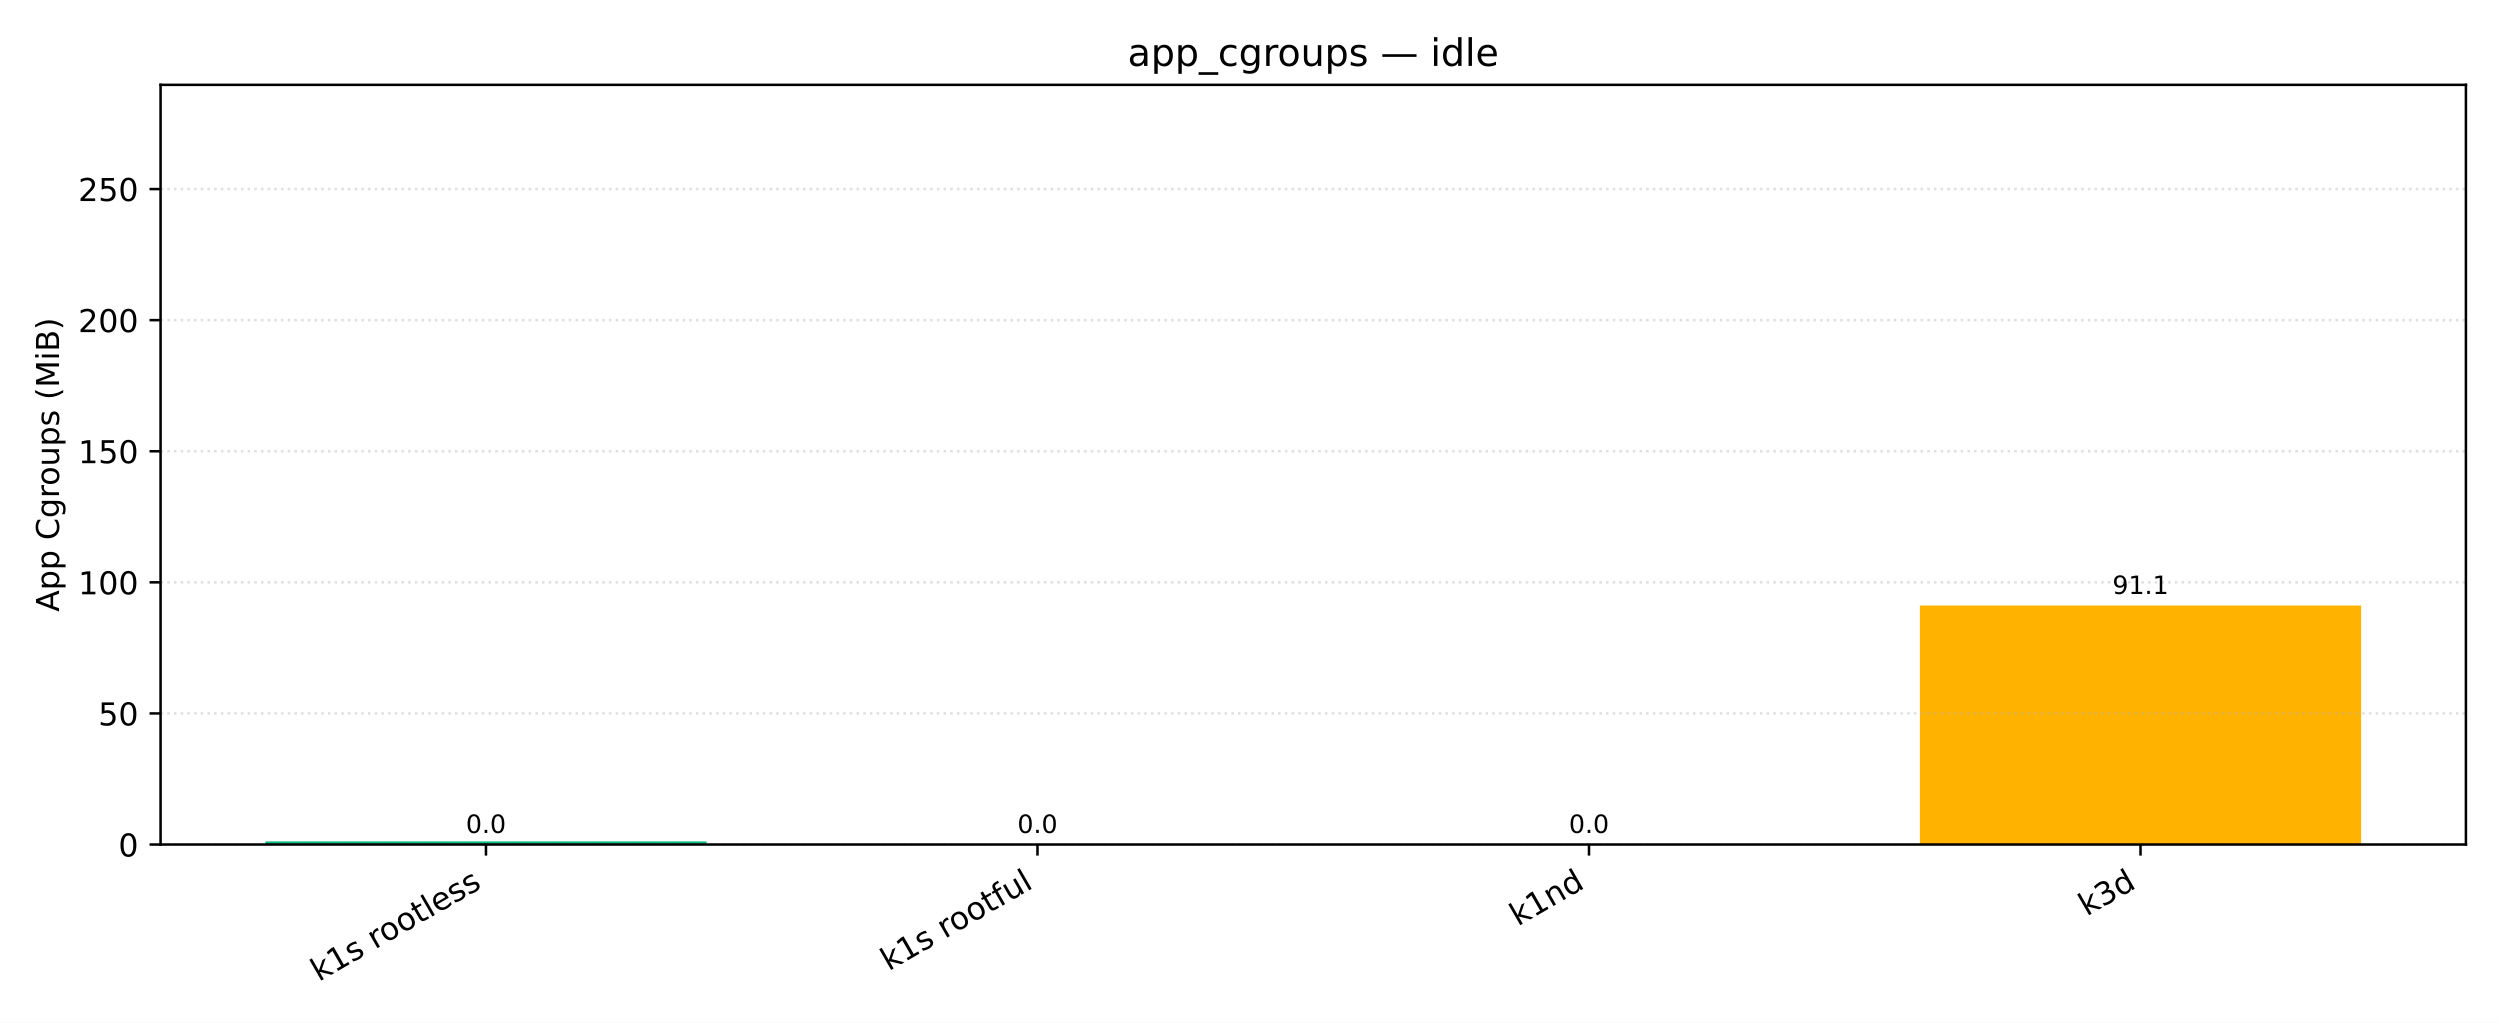
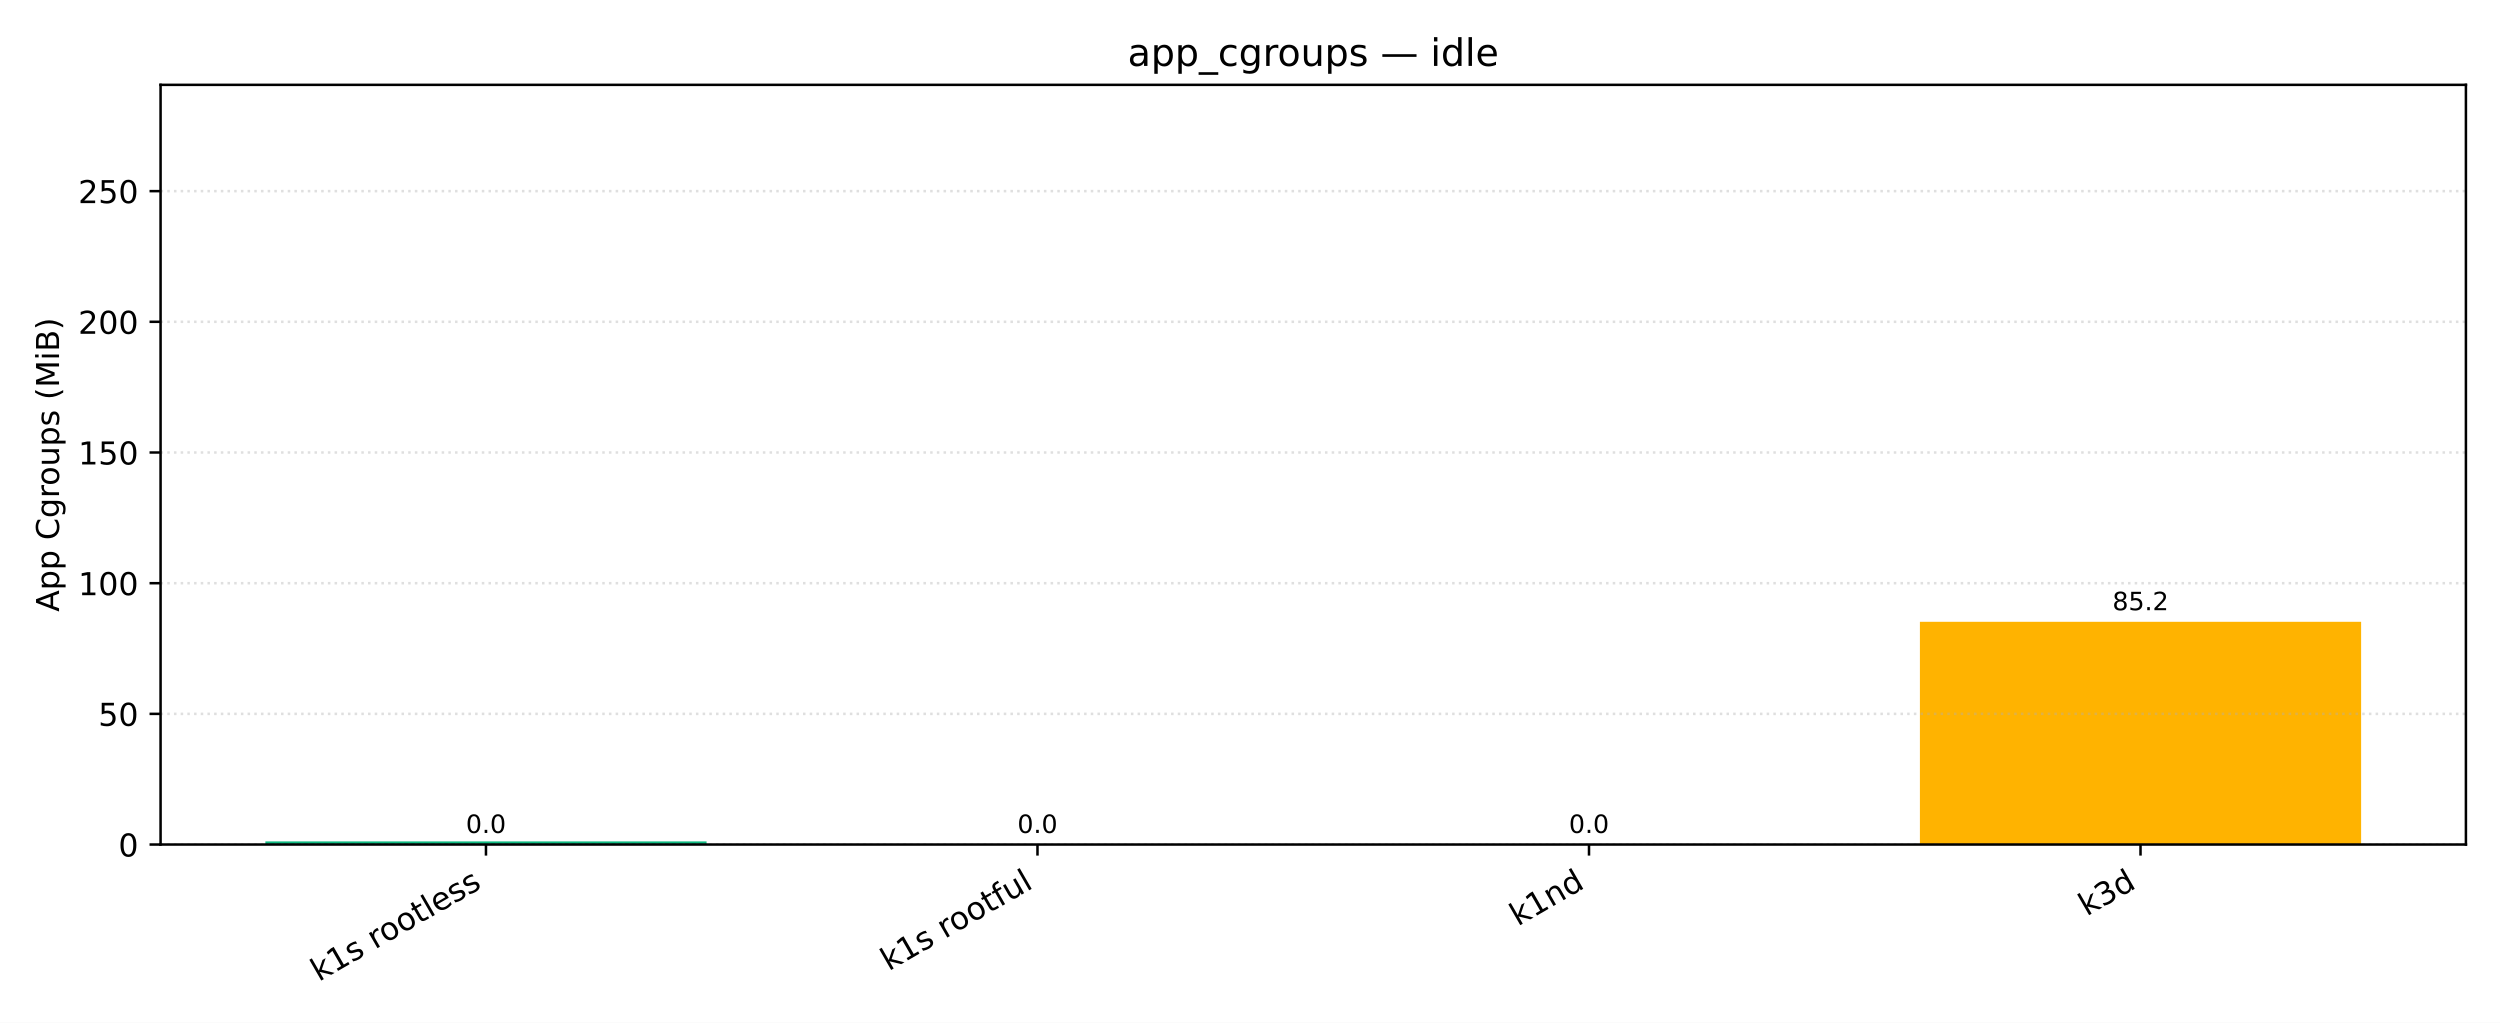
<svg xmlns="http://www.w3.org/2000/svg" xmlns:xlink="http://www.w3.org/1999/xlink" width="792pt" height="324pt" viewBox="0 0 792 324" version="1.1">
  <defs>
    <style type="text/css">*{stroke-linejoin: round; stroke-linecap: butt}</style>
  </defs>
  <g id="figure_1">
    <g id="patch_1">
      <path d="M 0 324  L 792 324  L 792 0  L 0 0  z " style="fill: #ffffff" />
    </g>
    <g id="axes_1">
      <g id="patch_2">
        <path d="M 50.87 267.545  L 781.2 267.545  L 781.2 26.88  L 50.87 26.88  z " style="fill: #ffffff" />
      </g>
      <g id="patch_3">
-         <path d="M 84.067 267.545  L 223.843 267.545  L 223.843 267.545  L 84.067 267.545  z " clip-path="url(#p0d3f7b16b1)" style="fill: #66bb6a; stroke: #10b981; stroke-width: 2; stroke-linejoin: miter" />
+         <path d="M 84.067 267.545  L 223.843 267.545  L 223.843 267.545  L 84.067 267.545  z " clip-path="url(#pcb15cb06ae)" style="fill: #66bb6a; stroke: #10b981; stroke-width: 2; stroke-linejoin: miter" />
      </g>
      <g id="patch_4">
-         <path d="M 258.787 267.545  L 398.563 267.545  L 398.563 267.545  L 258.787 267.545  z " clip-path="url(#p0d3f7b16b1)" style="fill: #2e7d32" />
+         <path d="M 258.787 267.545  L 398.563 267.545  L 398.563 267.545  L 258.787 267.545  z " clip-path="url(#pcb15cb06ae)" style="fill: #2e7d32" />
      </g>
      <g id="patch_5">
-         <path d="M 433.507 267.545  L 573.283 267.545  L 573.283 267.545  L 433.507 267.545  z " clip-path="url(#p0d3f7b16b1)" style="fill: #42a5f5" />
+         <path d="M 433.507 267.545  L 573.283 267.545  L 573.283 267.545  L 433.507 267.545  z " clip-path="url(#pcb15cb06ae)" style="fill: #42a5f5" />
      </g>
      <g id="patch_6">
-         <path d="M 608.227 267.545  L 748.003 267.545  L 748.003 191.839  L 608.227 191.839  z " clip-path="url(#p0d3f7b16b1)" style="fill: #ffb300" />
+         <path d="M 608.227 267.545  L 748.003 267.545  L 748.003 196.982  L 608.227 196.982  z " clip-path="url(#pcb15cb06ae)" style="fill: #ffb300" />
      </g>
      <g id="matplotlib.axis_1">
        <g id="xtick_1">
          <g id="line2d_1">
            <defs>
-               <path id="md651d411b6" d="M 0 0  L 0 3.5  " style="stroke: #000000; stroke-width: 0.8" />
+               <path id="mbf5087f7e2" d="M 0 0  L 0 3.5  " style="stroke: #000000; stroke-width: 0.8" />
            </defs>
            <g>
-               <use xlink:href="#md651d411b6" x="153.955" y="267.545" style="stroke: #000000; stroke-width: 0.8" />
+               <use xlink:href="#mbf5087f7e2" x="153.955" y="267.545" style="stroke: #000000; stroke-width: 0.8" />
            </g>
          </g>
          <g id="text_1">
            <g transform="translate(101.0103 311.0931) rotate(-30) scale(0.1 -0.1)">
              <defs>
                <path id="DejaVuSans-6b" d="M 581 4863  L 1159 4863  L 1159 1991  L 2875 3500  L 3609 3500  L 1753 1863  L 3688 0  L 2938 0  L 1159 1709  L 1159 0  L 581 0  L 581 4863  z " transform="scale(0.015625)" />
                <path id="DejaVuSans-31" d="M 794 531  L 1825 531  L 1825 4091  L 703 3866  L 703 4441  L 1819 4666  L 2450 4666  L 2450 531  L 3481 531  L 3481 0  L 794 0  L 794 531  z " transform="scale(0.015625)" />
                <path id="DejaVuSans-73" d="M 2834 3397  L 2834 2853  Q 2591 2978 2328 3040  Q 2066 3103 1784 3103  Q 1356 3103 1142 2972  Q 928 2841 928 2578  Q 928 2378 1081 2264  Q 1234 2150 1697 2047  L 1894 2003  Q 2506 1872 2764 1633  Q 3022 1394 3022 966  Q 3022 478 2636 193  Q 2250 -91 1575 -91  Q 1294 -91 989 -36  Q 684 19 347 128  L 347 722  Q 666 556 975 473  Q 1284 391 1588 391  Q 1994 391 2212 530  Q 2431 669 2431 922  Q 2431 1156 2273 1281  Q 2116 1406 1581 1522  L 1381 1569  Q 847 1681 609 1914  Q 372 2147 372 2553  Q 372 3047 722 3315  Q 1072 3584 1716 3584  Q 2034 3584 2315 3537  Q 2597 3491 2834 3397  z " transform="scale(0.015625)" />
                <path id="DejaVuSans-20" transform="scale(0.015625)" />
                <path id="DejaVuSans-72" d="M 2631 2963  Q 2534 3019 2420 3045  Q 2306 3072 2169 3072  Q 1681 3072 1420 2755  Q 1159 2438 1159 1844  L 1159 0  L 581 0  L 581 3500  L 1159 3500  L 1159 2956  Q 1341 3275 1631 3429  Q 1922 3584 2338 3584  Q 2397 3584 2469 3576  Q 2541 3569 2628 3553  L 2631 2963  z " transform="scale(0.015625)" />
                <path id="DejaVuSans-6f" d="M 1959 3097  Q 1497 3097 1228 2736  Q 959 2375 959 1747  Q 959 1119 1226 758  Q 1494 397 1959 397  Q 2419 397 2687 759  Q 2956 1122 2956 1747  Q 2956 2369 2687 2733  Q 2419 3097 1959 3097  z M 1959 3584  Q 2709 3584 3137 3096  Q 3566 2609 3566 1747  Q 3566 888 3137 398  Q 2709 -91 1959 -91  Q 1206 -91 779 398  Q 353 888 353 1747  Q 353 2609 779 3096  Q 1206 3584 1959 3584  z " transform="scale(0.015625)" />
                <path id="DejaVuSans-74" d="M 1172 4494  L 1172 3500  L 2356 3500  L 2356 3053  L 1172 3053  L 1172 1153  Q 1172 725 1289 603  Q 1406 481 1766 481  L 2356 481  L 2356 0  L 1766 0  Q 1100 0 847 248  Q 594 497 594 1153  L 594 3053  L 172 3053  L 172 3500  L 594 3500  L 594 4494  L 1172 4494  z " transform="scale(0.015625)" />
                <path id="DejaVuSans-6c" d="M 603 4863  L 1178 4863  L 1178 0  L 603 0  L 603 4863  z " transform="scale(0.015625)" />
                <path id="DejaVuSans-65" d="M 3597 1894  L 3597 1613  L 953 1613  Q 991 1019 1311 708  Q 1631 397 2203 397  Q 2534 397 2845 478  Q 3156 559 3463 722  L 3463 178  Q 3153 47 2828 -22  Q 2503 -91 2169 -91  Q 1331 -91 842 396  Q 353 884 353 1716  Q 353 2575 817 3079  Q 1281 3584 2069 3584  Q 2775 3584 3186 3129  Q 3597 2675 3597 1894  z M 3022 2063  Q 3016 2534 2758 2815  Q 2500 3097 2075 3097  Q 1594 3097 1305 2825  Q 1016 2553 972 2059  L 3022 2063  z " transform="scale(0.015625)" />
              </defs>
              <use xlink:href="#DejaVuSans-6b" />
              <use xlink:href="#DejaVuSans-31" transform="translate(57.91016 0)" />
              <use xlink:href="#DejaVuSans-73" transform="translate(121.5332 0)" />
              <use xlink:href="#DejaVuSans-20" transform="translate(173.6328 0)" />
              <use xlink:href="#DejaVuSans-72" transform="translate(205.4199 0)" />
              <use xlink:href="#DejaVuSans-6f" transform="translate(244.2832 0)" />
              <use xlink:href="#DejaVuSans-6f" transform="translate(305.4648 0)" />
              <use xlink:href="#DejaVuSans-74" transform="translate(366.6465 0)" />
              <use xlink:href="#DejaVuSans-6c" transform="translate(405.8555 0)" />
              <use xlink:href="#DejaVuSans-65" transform="translate(433.6387 0)" />
              <use xlink:href="#DejaVuSans-73" transform="translate(495.1621 0)" />
              <use xlink:href="#DejaVuSans-73" transform="translate(547.2617 0)" />
            </g>
          </g>
        </g>
        <g id="xtick_2">
          <g id="line2d_2">
            <g>
-               <use xlink:href="#md651d411b6" x="328.675" y="267.545" style="stroke: #000000; stroke-width: 0.8" />
+               <use xlink:href="#mbf5087f7e2" x="328.675" y="267.545" style="stroke: #000000; stroke-width: 0.8" />
            </g>
          </g>
          <g id="text_2">
            <g transform="translate(281.545 307.7361) rotate(-30) scale(0.1 -0.1)">
              <defs>
                <path id="DejaVuSans-66" d="M 2375 4863  L 2375 4384  L 1825 4384  Q 1516 4384 1395 4259  Q 1275 4134 1275 3809  L 1275 3500  L 2222 3500  L 2222 3053  L 1275 3053  L 1275 0  L 697 0  L 697 3053  L 147 3053  L 147 3500  L 697 3500  L 697 3744  Q 697 4328 969 4595  Q 1241 4863 1831 4863  L 2375 4863  z " transform="scale(0.015625)" />
                <path id="DejaVuSans-75" d="M 544 1381  L 544 3500  L 1119 3500  L 1119 1403  Q 1119 906 1312 657  Q 1506 409 1894 409  Q 2359 409 2629 706  Q 2900 1003 2900 1516  L 2900 3500  L 3475 3500  L 3475 0  L 2900 0  L 2900 538  Q 2691 219 2414 64  Q 2138 -91 1772 -91  Q 1169 -91 856 284  Q 544 659 544 1381  z M 1991 3584  L 1991 3584  z " transform="scale(0.015625)" />
              </defs>
              <use xlink:href="#DejaVuSans-6b" />
              <use xlink:href="#DejaVuSans-31" transform="translate(57.91016 0)" />
              <use xlink:href="#DejaVuSans-73" transform="translate(121.5332 0)" />
              <use xlink:href="#DejaVuSans-20" transform="translate(173.6328 0)" />
              <use xlink:href="#DejaVuSans-72" transform="translate(205.4199 0)" />
              <use xlink:href="#DejaVuSans-6f" transform="translate(244.2832 0)" />
              <use xlink:href="#DejaVuSans-6f" transform="translate(305.4648 0)" />
              <use xlink:href="#DejaVuSans-74" transform="translate(366.6465 0)" />
              <use xlink:href="#DejaVuSans-66" transform="translate(405.8555 0)" />
              <use xlink:href="#DejaVuSans-75" transform="translate(441.0605 0)" />
              <use xlink:href="#DejaVuSans-6c" transform="translate(504.4395 0)" />
            </g>
          </g>
        </g>
        <g id="xtick_3">
          <g id="line2d_3">
            <g>
-               <use xlink:href="#md651d411b6" x="503.395" y="267.545" style="stroke: #000000; stroke-width: 0.8" />
+               <use xlink:href="#mbf5087f7e2" x="503.395" y="267.545" style="stroke: #000000; stroke-width: 0.8" />
            </g>
          </g>
          <g id="text_3">
            <g transform="translate(480.8439 293.5454) rotate(-30) scale(0.1 -0.1)">
              <defs>
                <path id="DejaVuSans-6e" d="M 3513 2113  L 3513 0  L 2938 0  L 2938 2094  Q 2938 2591 2744 2837  Q 2550 3084 2163 3084  Q 1697 3084 1428 2787  Q 1159 2491 1159 1978  L 1159 0  L 581 0  L 581 3500  L 1159 3500  L 1159 2956  Q 1366 3272 1645 3428  Q 1925 3584 2291 3584  Q 2894 3584 3203 3211  Q 3513 2838 3513 2113  z " transform="scale(0.015625)" />
                <path id="DejaVuSans-64" d="M 2906 2969  L 2906 4863  L 3481 4863  L 3481 0  L 2906 0  L 2906 525  Q 2725 213 2448 61  Q 2172 -91 1784 -91  Q 1150 -91 751 415  Q 353 922 353 1747  Q 353 2572 751 3078  Q 1150 3584 1784 3584  Q 2172 3584 2448 3432  Q 2725 3281 2906 2969  z M 947 1747  Q 947 1113 1208 752  Q 1469 391 1925 391  Q 2381 391 2643 752  Q 2906 1113 2906 1747  Q 2906 2381 2643 2742  Q 2381 3103 1925 3103  Q 1469 3103 1208 2742  Q 947 2381 947 1747  z " transform="scale(0.015625)" />
              </defs>
              <use xlink:href="#DejaVuSans-6b" />
              <use xlink:href="#DejaVuSans-31" transform="translate(57.91016 0)" />
              <use xlink:href="#DejaVuSans-6e" transform="translate(121.5332 0)" />
              <use xlink:href="#DejaVuSans-64" transform="translate(184.9121 0)" />
            </g>
          </g>
        </g>
        <g id="xtick_4">
          <g id="line2d_4">
            <g>
-               <use xlink:href="#md651d411b6" x="678.115" y="267.545" style="stroke: #000000; stroke-width: 0.8" />
+               <use xlink:href="#mbf5087f7e2" x="678.115" y="267.545" style="stroke: #000000; stroke-width: 0.8" />
            </g>
          </g>
          <g id="text_4">
            <g transform="translate(661.0525 290.3767) rotate(-30) scale(0.1 -0.1)">
              <defs>
                <path id="DejaVuSans-33" d="M 2597 2516  Q 3050 2419 3304 2112  Q 3559 1806 3559 1356  Q 3559 666 3084 287  Q 2609 -91 1734 -91  Q 1441 -91 1130 -33  Q 819 25 488 141  L 488 750  Q 750 597 1062 519  Q 1375 441 1716 441  Q 2309 441 2620 675  Q 2931 909 2931 1356  Q 2931 1769 2642 2001  Q 2353 2234 1838 2234  L 1294 2234  L 1294 2753  L 1863 2753  Q 2328 2753 2575 2939  Q 2822 3125 2822 3475  Q 2822 3834 2567 4026  Q 2313 4219 1838 4219  Q 1578 4219 1281 4162  Q 984 4106 628 3988  L 628 4550  Q 988 4650 1302 4700  Q 1616 4750 1894 4750  Q 2613 4750 3031 4423  Q 3450 4097 3450 3541  Q 3450 3153 3228 2886  Q 3006 2619 2597 2516  z " transform="scale(0.015625)" />
              </defs>
              <use xlink:href="#DejaVuSans-6b" />
              <use xlink:href="#DejaVuSans-33" transform="translate(57.91016 0)" />
              <use xlink:href="#DejaVuSans-64" transform="translate(121.5332 0)" />
            </g>
          </g>
        </g>
      </g>
      <g id="matplotlib.axis_2">
        <g id="ytick_1">
          <g id="line2d_5">
-             <path d="M 50.87 267.545  L 781.2 267.545  " clip-path="url(#p0d3f7b16b1)" style="fill: none; stroke-dasharray: 0.8,1.32; stroke-dashoffset: 0; stroke: #b0b0b0; stroke-opacity: 0.4; stroke-width: 0.8" />
+             <path d="M 50.87 267.545  L 781.2 267.545  " clip-path="url(#pcb15cb06ae)" style="fill: none; stroke-dasharray: 0.8,1.32; stroke-dashoffset: 0; stroke: #b0b0b0; stroke-opacity: 0.4; stroke-width: 0.8" />
          </g>
          <g id="line2d_6">
            <defs>
-               <path id="ma71165139c" d="M 0 0  L -3.5 0  " style="stroke: #000000; stroke-width: 0.8" />
+               <path id="mdd75e73769" d="M 0 0  L -3.5 0  " style="stroke: #000000; stroke-width: 0.8" />
            </defs>
            <g>
-               <use xlink:href="#ma71165139c" x="50.87" y="267.545" style="stroke: #000000; stroke-width: 0.8" />
+               <use xlink:href="#mdd75e73769" x="50.87" y="267.545" style="stroke: #000000; stroke-width: 0.8" />
            </g>
          </g>
          <g id="text_5">
            <g transform="translate(37.5075 271.3447) scale(0.1 -0.1)">
              <defs>
                <path id="DejaVuSans-30" d="M 2034 4250  Q 1547 4250 1301 3770  Q 1056 3291 1056 2328  Q 1056 1369 1301 889  Q 1547 409 2034 409  Q 2525 409 2770 889  Q 3016 1369 3016 2328  Q 3016 3291 2770 3770  Q 2525 4250 2034 4250  z M 2034 4750  Q 2819 4750 3233 4129  Q 3647 3509 3647 2328  Q 3647 1150 3233 529  Q 2819 -91 2034 -91  Q 1250 -91 836 529  Q 422 1150 422 2328  Q 422 3509 836 4129  Q 1250 4750 2034 4750  z " transform="scale(0.015625)" />
              </defs>
              <use xlink:href="#DejaVuSans-30" />
            </g>
          </g>
        </g>
        <g id="ytick_2">
          <g id="line2d_7">
-             <path d="M 50.87 226.014  L 781.2 226.014  " clip-path="url(#p0d3f7b16b1)" style="fill: none; stroke-dasharray: 0.8,1.32; stroke-dashoffset: 0; stroke: #b0b0b0; stroke-opacity: 0.4; stroke-width: 0.8" />
+             <path d="M 50.87 226.148  L 781.2 226.148  " clip-path="url(#pcb15cb06ae)" style="fill: none; stroke-dasharray: 0.8,1.32; stroke-dashoffset: 0; stroke: #b0b0b0; stroke-opacity: 0.4; stroke-width: 0.8" />
          </g>
          <g id="line2d_8">
            <g>
-               <use xlink:href="#ma71165139c" x="50.87" y="226.014" style="stroke: #000000; stroke-width: 0.8" />
+               <use xlink:href="#mdd75e73769" x="50.87" y="226.148" style="stroke: #000000; stroke-width: 0.8" />
            </g>
          </g>
          <g id="text_6">
-             <g transform="translate(31.145 229.8137) scale(0.1 -0.1)">
+             <g transform="translate(31.145 229.9471) scale(0.1 -0.1)">
              <defs>
                <path id="DejaVuSans-35" d="M 691 4666  L 3169 4666  L 3169 4134  L 1269 4134  L 1269 2991  Q 1406 3038 1543 3061  Q 1681 3084 1819 3084  Q 2600 3084 3056 2656  Q 3513 2228 3513 1497  Q 3513 744 3044 326  Q 2575 -91 1722 -91  Q 1428 -91 1123 -41  Q 819 9 494 109  L 494 744  Q 775 591 1075 516  Q 1375 441 1709 441  Q 2250 441 2565 725  Q 2881 1009 2881 1497  Q 2881 1984 2565 2268  Q 2250 2553 1709 2553  Q 1456 2553 1204 2497  Q 953 2441 691 2322  L 691 4666  z " transform="scale(0.015625)" />
              </defs>
              <use xlink:href="#DejaVuSans-35" />
              <use xlink:href="#DejaVuSans-30" transform="translate(63.62305 0)" />
            </g>
          </g>
        </g>
        <g id="ytick_3">
          <g id="line2d_9">
-             <path d="M 50.87 184.484  L 781.2 184.484  " clip-path="url(#p0d3f7b16b1)" style="fill: none; stroke-dasharray: 0.8,1.32; stroke-dashoffset: 0; stroke: #b0b0b0; stroke-opacity: 0.4; stroke-width: 0.8" />
+             <path d="M 50.87 184.75  L 781.2 184.75  " clip-path="url(#pcb15cb06ae)" style="fill: none; stroke-dasharray: 0.8,1.32; stroke-dashoffset: 0; stroke: #b0b0b0; stroke-opacity: 0.4; stroke-width: 0.8" />
          </g>
          <g id="line2d_10">
            <g>
-               <use xlink:href="#ma71165139c" x="50.87" y="184.484" style="stroke: #000000; stroke-width: 0.8" />
+               <use xlink:href="#mdd75e73769" x="50.87" y="184.75" style="stroke: #000000; stroke-width: 0.8" />
            </g>
          </g>
          <g id="text_7">
-             <g transform="translate(24.7825 188.2827) scale(0.1 -0.1)">
+             <g transform="translate(24.7825 188.5495) scale(0.1 -0.1)">
              <use xlink:href="#DejaVuSans-31" />
              <use xlink:href="#DejaVuSans-30" transform="translate(63.62305 0)" />
              <use xlink:href="#DejaVuSans-30" transform="translate(127.2461 0)" />
            </g>
          </g>
        </g>
        <g id="ytick_4">
          <g id="line2d_11">
-             <path d="M 50.87 142.953  L 781.2 142.953  " clip-path="url(#p0d3f7b16b1)" style="fill: none; stroke-dasharray: 0.8,1.32; stroke-dashoffset: 0; stroke: #b0b0b0; stroke-opacity: 0.4; stroke-width: 0.8" />
+             <path d="M 50.87 143.353  L 781.2 143.353  " clip-path="url(#pcb15cb06ae)" style="fill: none; stroke-dasharray: 0.8,1.32; stroke-dashoffset: 0; stroke: #b0b0b0; stroke-opacity: 0.4; stroke-width: 0.8" />
          </g>
          <g id="line2d_12">
            <g>
-               <use xlink:href="#ma71165139c" x="50.87" y="142.953" style="stroke: #000000; stroke-width: 0.8" />
+               <use xlink:href="#mdd75e73769" x="50.87" y="143.353" style="stroke: #000000; stroke-width: 0.8" />
            </g>
          </g>
          <g id="text_8">
-             <g transform="translate(24.7825 146.7518) scale(0.1 -0.1)">
+             <g transform="translate(24.7825 147.1519) scale(0.1 -0.1)">
              <use xlink:href="#DejaVuSans-31" />
              <use xlink:href="#DejaVuSans-35" transform="translate(63.62305 0)" />
              <use xlink:href="#DejaVuSans-30" transform="translate(127.2461 0)" />
            </g>
          </g>
        </g>
        <g id="ytick_5">
          <g id="line2d_13">
-             <path d="M 50.87 101.422  L 781.2 101.422  " clip-path="url(#p0d3f7b16b1)" style="fill: none; stroke-dasharray: 0.8,1.32; stroke-dashoffset: 0; stroke: #b0b0b0; stroke-opacity: 0.4; stroke-width: 0.8" />
+             <path d="M 50.87 101.955  L 781.2 101.955  " clip-path="url(#pcb15cb06ae)" style="fill: none; stroke-dasharray: 0.8,1.32; stroke-dashoffset: 0; stroke: #b0b0b0; stroke-opacity: 0.4; stroke-width: 0.8" />
          </g>
          <g id="line2d_14">
            <g>
-               <use xlink:href="#ma71165139c" x="50.87" y="101.422" style="stroke: #000000; stroke-width: 0.8" />
+               <use xlink:href="#mdd75e73769" x="50.87" y="101.955" style="stroke: #000000; stroke-width: 0.8" />
            </g>
          </g>
          <g id="text_9">
-             <g transform="translate(24.7825 105.2208) scale(0.1 -0.1)">
+             <g transform="translate(24.7825 105.7544) scale(0.1 -0.1)">
              <defs>
                <path id="DejaVuSans-32" d="M 1228 531  L 3431 531  L 3431 0  L 469 0  L 469 531  Q 828 903 1448 1529  Q 2069 2156 2228 2338  Q 2531 2678 2651 2914  Q 2772 3150 2772 3378  Q 2772 3750 2511 3984  Q 2250 4219 1831 4219  Q 1534 4219 1204 4116  Q 875 4013 500 3803  L 500 4441  Q 881 4594 1212 4672  Q 1544 4750 1819 4750  Q 2544 4750 2975 4387  Q 3406 4025 3406 3419  Q 3406 3131 3298 2873  Q 3191 2616 2906 2266  Q 2828 2175 2409 1742  Q 1991 1309 1228 531  z " transform="scale(0.015625)" />
              </defs>
              <use xlink:href="#DejaVuSans-32" />
              <use xlink:href="#DejaVuSans-30" transform="translate(63.62305 0)" />
              <use xlink:href="#DejaVuSans-30" transform="translate(127.2461 0)" />
            </g>
          </g>
        </g>
        <g id="ytick_6">
          <g id="line2d_15">
-             <path d="M 50.87 59.891  L 781.2 59.891  " clip-path="url(#p0d3f7b16b1)" style="fill: none; stroke-dasharray: 0.8,1.32; stroke-dashoffset: 0; stroke: #b0b0b0; stroke-opacity: 0.4; stroke-width: 0.8" />
+             <path d="M 50.87 60.558  L 781.2 60.558  " clip-path="url(#pcb15cb06ae)" style="fill: none; stroke-dasharray: 0.8,1.32; stroke-dashoffset: 0; stroke: #b0b0b0; stroke-opacity: 0.4; stroke-width: 0.8" />
          </g>
          <g id="line2d_16">
            <g>
-               <use xlink:href="#ma71165139c" x="50.87" y="59.891" style="stroke: #000000; stroke-width: 0.8" />
+               <use xlink:href="#mdd75e73769" x="50.87" y="60.558" style="stroke: #000000; stroke-width: 0.8" />
            </g>
          </g>
          <g id="text_10">
-             <g transform="translate(24.7825 63.68985) scale(0.1 -0.1)">
+             <g transform="translate(24.7825 64.3568) scale(0.1 -0.1)">
              <use xlink:href="#DejaVuSans-32" />
              <use xlink:href="#DejaVuSans-35" transform="translate(63.62305 0)" />
              <use xlink:href="#DejaVuSans-30" transform="translate(127.2461 0)" />
            </g>
          </g>
        </g>
        <g id="text_11">
          <g transform="translate(18.70281 193.8104) rotate(-90) scale(0.1 -0.1)">
            <defs>
              <path id="DejaVuSans-41" d="M 2188 4044  L 1331 1722  L 3047 1722  L 2188 4044  z M 1831 4666  L 2547 4666  L 4325 0  L 3669 0  L 3244 1197  L 1141 1197  L 716 0  L 50 0  L 1831 4666  z " transform="scale(0.015625)" />
              <path id="DejaVuSans-70" d="M 1159 525  L 1159 -1331  L 581 -1331  L 581 3500  L 1159 3500  L 1159 2969  Q 1341 3281 1617 3432  Q 1894 3584 2278 3584  Q 2916 3584 3314 3078  Q 3713 2572 3713 1747  Q 3713 922 3314 415  Q 2916 -91 2278 -91  Q 1894 -91 1617 61  Q 1341 213 1159 525  z M 3116 1747  Q 3116 2381 2855 2742  Q 2594 3103 2138 3103  Q 1681 3103 1420 2742  Q 1159 2381 1159 1747  Q 1159 1113 1420 752  Q 1681 391 2138 391  Q 2594 391 2855 752  Q 3116 1113 3116 1747  z " transform="scale(0.015625)" />
              <path id="DejaVuSans-43" d="M 4122 4306  L 4122 3641  Q 3803 3938 3442 4084  Q 3081 4231 2675 4231  Q 1875 4231 1450 3742  Q 1025 3253 1025 2328  Q 1025 1406 1450 917  Q 1875 428 2675 428  Q 3081 428 3442 575  Q 3803 722 4122 1019  L 4122 359  Q 3791 134 3420 21  Q 3050 -91 2638 -91  Q 1578 -91 968 557  Q 359 1206 359 2328  Q 359 3453 968 4101  Q 1578 4750 2638 4750  Q 3056 4750 3426 4639  Q 3797 4528 4122 4306  z " transform="scale(0.015625)" />
              <path id="DejaVuSans-67" d="M 2906 1791  Q 2906 2416 2648 2759  Q 2391 3103 1925 3103  Q 1463 3103 1205 2759  Q 947 2416 947 1791  Q 947 1169 1205 825  Q 1463 481 1925 481  Q 2391 481 2648 825  Q 2906 1169 2906 1791  z M 3481 434  Q 3481 -459 3084 -895  Q 2688 -1331 1869 -1331  Q 1566 -1331 1297 -1286  Q 1028 -1241 775 -1147  L 775 -588  Q 1028 -725 1275 -790  Q 1522 -856 1778 -856  Q 2344 -856 2625 -561  Q 2906 -266 2906 331  L 2906 616  Q 2728 306 2450 153  Q 2172 0 1784 0  Q 1141 0 747 490  Q 353 981 353 1791  Q 353 2603 747 3093  Q 1141 3584 1784 3584  Q 2172 3584 2450 3431  Q 2728 3278 2906 2969  L 2906 3500  L 3481 3500  L 3481 434  z " transform="scale(0.015625)" />
              <path id="DejaVuSans-28" d="M 1984 4856  Q 1566 4138 1362 3434  Q 1159 2731 1159 2009  Q 1159 1288 1364 580  Q 1569 -128 1984 -844  L 1484 -844  Q 1016 -109 783 600  Q 550 1309 550 2009  Q 550 2706 781 3412  Q 1013 4119 1484 4856  L 1984 4856  z " transform="scale(0.015625)" />
              <path id="DejaVuSans-4d" d="M 628 4666  L 1569 4666  L 2759 1491  L 3956 4666  L 4897 4666  L 4897 0  L 4281 0  L 4281 4097  L 3078 897  L 2444 897  L 1241 4097  L 1241 0  L 628 0  L 628 4666  z " transform="scale(0.015625)" />
              <path id="DejaVuSans-69" d="M 603 3500  L 1178 3500  L 1178 0  L 603 0  L 603 3500  z M 603 4863  L 1178 4863  L 1178 4134  L 603 4134  L 603 4863  z " transform="scale(0.015625)" />
              <path id="DejaVuSans-42" d="M 1259 2228  L 1259 519  L 2272 519  Q 2781 519 3026 730  Q 3272 941 3272 1375  Q 3272 1813 3026 2020  Q 2781 2228 2272 2228  L 1259 2228  z M 1259 4147  L 1259 2741  L 2194 2741  Q 2656 2741 2882 2914  Q 3109 3088 3109 3444  Q 3109 3797 2882 3972  Q 2656 4147 2194 4147  L 1259 4147  z M 628 4666  L 2241 4666  Q 2963 4666 3353 4366  Q 3744 4066 3744 3513  Q 3744 3084 3544 2831  Q 3344 2578 2956 2516  Q 3422 2416 3680 2098  Q 3938 1781 3938 1306  Q 3938 681 3513 340  Q 3088 0 2303 0  L 628 0  L 628 4666  z " transform="scale(0.015625)" />
              <path id="DejaVuSans-29" d="M 513 4856  L 1013 4856  Q 1481 4119 1714 3412  Q 1947 2706 1947 2009  Q 1947 1309 1714 600  Q 1481 -109 1013 -844  L 513 -844  Q 928 -128 1133 580  Q 1338 1288 1338 2009  Q 1338 2731 1133 3434  Q 928 4138 513 4856  z " transform="scale(0.015625)" />
            </defs>
            <use xlink:href="#DejaVuSans-41" />
            <use xlink:href="#DejaVuSans-70" transform="translate(68.4082 0)" />
            <use xlink:href="#DejaVuSans-70" transform="translate(131.8848 0)" />
            <use xlink:href="#DejaVuSans-20" transform="translate(195.3613 0)" />
            <use xlink:href="#DejaVuSans-43" transform="translate(227.1484 0)" />
            <use xlink:href="#DejaVuSans-67" transform="translate(296.9727 0)" />
            <use xlink:href="#DejaVuSans-72" transform="translate(360.4492 0)" />
            <use xlink:href="#DejaVuSans-6f" transform="translate(399.3125 0)" />
            <use xlink:href="#DejaVuSans-75" transform="translate(460.4941 0)" />
            <use xlink:href="#DejaVuSans-70" transform="translate(523.873 0)" />
            <use xlink:href="#DejaVuSans-73" transform="translate(587.3496 0)" />
            <use xlink:href="#DejaVuSans-20" transform="translate(639.4492 0)" />
            <use xlink:href="#DejaVuSans-28" transform="translate(671.2363 0)" />
            <use xlink:href="#DejaVuSans-4d" transform="translate(710.25 0)" />
            <use xlink:href="#DejaVuSans-69" transform="translate(796.5293 0)" />
            <use xlink:href="#DejaVuSans-42" transform="translate(824.3125 0)" />
            <use xlink:href="#DejaVuSans-29" transform="translate(892.916 0)" />
          </g>
        </g>
      </g>
      <g id="patch_7">
        <path d="M 50.87 267.545  L 50.87 26.88  " style="fill: none; stroke: #000000; stroke-width: 0.8; stroke-linejoin: miter; stroke-linecap: square" />
      </g>
      <g id="patch_8">
        <path d="M 781.2 267.545  L 781.2 26.88  " style="fill: none; stroke: #000000; stroke-width: 0.8; stroke-linejoin: miter; stroke-linecap: square" />
      </g>
      <g id="patch_9">
        <path d="M 50.87 267.545  L 781.2 267.545  " style="fill: none; stroke: #000000; stroke-width: 0.8; stroke-linejoin: miter; stroke-linecap: square" />
      </g>
      <g id="patch_10">
        <path d="M 50.87 26.88  L 781.2 26.88  " style="fill: none; stroke: #000000; stroke-width: 0.8; stroke-linejoin: miter; stroke-linecap: square" />
      </g>
      <g id="text_12">
        <g transform="translate(147.5936 263.8817) scale(0.08 -0.08)">
          <defs>
            <path id="DejaVuSans-2e" d="M 684 794  L 1344 794  L 1344 0  L 684 0  L 684 794  z " transform="scale(0.015625)" />
          </defs>
          <use xlink:href="#DejaVuSans-30" />
          <use xlink:href="#DejaVuSans-2e" transform="translate(63.62305 0)" />
          <use xlink:href="#DejaVuSans-30" transform="translate(95.41016 0)" />
        </g>
      </g>
      <g id="text_13">
        <g transform="translate(322.3137 263.8817) scale(0.08 -0.08)">
          <use xlink:href="#DejaVuSans-30" />
          <use xlink:href="#DejaVuSans-2e" transform="translate(63.62305 0)" />
          <use xlink:href="#DejaVuSans-30" transform="translate(95.41016 0)" />
        </g>
      </g>
      <g id="text_14">
        <g transform="translate(497.0338 263.8817) scale(0.08 -0.08)">
          <use xlink:href="#DejaVuSans-30" />
          <use xlink:href="#DejaVuSans-2e" transform="translate(63.62305 0)" />
          <use xlink:href="#DejaVuSans-30" transform="translate(95.41016 0)" />
        </g>
      </g>
      <g id="text_15">
-         <g transform="translate(669.2089 188.1753) scale(0.08 -0.08)">
+         <g transform="translate(669.2089 193.3182) scale(0.08 -0.08)">
          <defs>
-             <path id="DejaVuSans-39" d="M 703 97  L 703 672  Q 941 559 1184 500  Q 1428 441 1663 441  Q 2288 441 2617 861  Q 2947 1281 2994 2138  Q 2813 1869 2534 1725  Q 2256 1581 1919 1581  Q 1219 1581 811 2004  Q 403 2428 403 3163  Q 403 3881 828 4315  Q 1253 4750 1959 4750  Q 2769 4750 3195 4129  Q 3622 3509 3622 2328  Q 3622 1225 3098 567  Q 2575 -91 1691 -91  Q 1453 -91 1209 -44  Q 966 3 703 97  z M 1959 2075  Q 2384 2075 2632 2365  Q 2881 2656 2881 3163  Q 2881 3666 2632 3958  Q 2384 4250 1959 4250  Q 1534 4250 1286 3958  Q 1038 3666 1038 3163  Q 1038 2656 1286 2365  Q 1534 2075 1959 2075  z " transform="scale(0.015625)" />
+             <path id="DejaVuSans-38" d="M 2034 2216  Q 1584 2216 1326 1975  Q 1069 1734 1069 1313  Q 1069 891 1326 650  Q 1584 409 2034 409  Q 2484 409 2743 651  Q 3003 894 3003 1313  Q 3003 1734 2745 1975  Q 2488 2216 2034 2216  z M 1403 2484  Q 997 2584 770 2862  Q 544 3141 544 3541  Q 544 4100 942 4425  Q 1341 4750 2034 4750  Q 2731 4750 3128 4425  Q 3525 4100 3525 3541  Q 3525 3141 3298 2862  Q 3072 2584 2669 2484  Q 3125 2378 3379 2068  Q 3634 1759 3634 1313  Q 3634 634 3220 271  Q 2806 -91 2034 -91  Q 1263 -91 848 271  Q 434 634 434 1313  Q 434 1759 690 2068  Q 947 2378 1403 2484  z M 1172 3481  Q 1172 3119 1398 2916  Q 1625 2713 2034 2713  Q 2441 2713 2670 2916  Q 2900 3119 2900 3481  Q 2900 3844 2670 4047  Q 2441 4250 2034 4250  Q 1625 4250 1398 4047  Q 1172 3844 1172 3481  z " transform="scale(0.015625)" />
          </defs>
-           <use xlink:href="#DejaVuSans-39" />
-           <use xlink:href="#DejaVuSans-31" transform="translate(63.62305 0)" />
+           <use xlink:href="#DejaVuSans-38" />
+           <use xlink:href="#DejaVuSans-35" transform="translate(63.62305 0)" />
          <use xlink:href="#DejaVuSans-2e" transform="translate(127.2461 0)" />
-           <use xlink:href="#DejaVuSans-31" transform="translate(159.0332 0)" />
+           <use xlink:href="#DejaVuSans-32" transform="translate(159.0332 0)" />
        </g>
      </g>
      <g id="text_16">
        <g transform="translate(357.2434 20.88) scale(0.12 -0.12)">
          <defs>
            <path id="DejaVuSans-61" d="M 2194 1759  Q 1497 1759 1228 1600  Q 959 1441 959 1056  Q 959 750 1161 570  Q 1363 391 1709 391  Q 2188 391 2477 730  Q 2766 1069 2766 1631  L 2766 1759  L 2194 1759  z M 3341 1997  L 3341 0  L 2766 0  L 2766 531  Q 2569 213 2275 61  Q 1981 -91 1556 -91  Q 1019 -91 701 211  Q 384 513 384 1019  Q 384 1609 779 1909  Q 1175 2209 1959 2209  L 2766 2209  L 2766 2266  Q 2766 2663 2505 2880  Q 2244 3097 1772 3097  Q 1472 3097 1187 3025  Q 903 2953 641 2809  L 641 3341  Q 956 3463 1253 3523  Q 1550 3584 1831 3584  Q 2591 3584 2966 3190  Q 3341 2797 3341 1997  z " transform="scale(0.015625)" />
            <path id="DejaVuSans-5f" d="M 3263 -1063  L 3263 -1509  L -63 -1509  L -63 -1063  L 3263 -1063  z " transform="scale(0.015625)" />
            <path id="DejaVuSans-63" d="M 3122 3366  L 3122 2828  Q 2878 2963 2633 3030  Q 2388 3097 2138 3097  Q 1578 3097 1268 2742  Q 959 2388 959 1747  Q 959 1106 1268 751  Q 1578 397 2138 397  Q 2388 397 2633 464  Q 2878 531 3122 666  L 3122 134  Q 2881 22 2623 -34  Q 2366 -91 2075 -91  Q 1284 -91 818 406  Q 353 903 353 1747  Q 353 2603 823 3093  Q 1294 3584 2113 3584  Q 2378 3584 2631 3529  Q 2884 3475 3122 3366  z " transform="scale(0.015625)" />
            <path id="DejaVuSans-2014" d="M 313 1978  L 6088 1978  L 6088 1528  L 313 1528  L 313 1978  z " transform="scale(0.015625)" />
          </defs>
          <use xlink:href="#DejaVuSans-61" />
          <use xlink:href="#DejaVuSans-70" transform="translate(61.2793 0)" />
          <use xlink:href="#DejaVuSans-70" transform="translate(124.7559 0)" />
          <use xlink:href="#DejaVuSans-5f" transform="translate(188.2324 0)" />
          <use xlink:href="#DejaVuSans-63" transform="translate(238.2324 0)" />
          <use xlink:href="#DejaVuSans-67" transform="translate(293.2129 0)" />
          <use xlink:href="#DejaVuSans-72" transform="translate(356.6895 0)" />
          <use xlink:href="#DejaVuSans-6f" transform="translate(395.5527 0)" />
          <use xlink:href="#DejaVuSans-75" transform="translate(456.7344 0)" />
          <use xlink:href="#DejaVuSans-70" transform="translate(520.1133 0)" />
          <use xlink:href="#DejaVuSans-73" transform="translate(583.5898 0)" />
          <use xlink:href="#DejaVuSans-20" transform="translate(635.6895 0)" />
          <use xlink:href="#DejaVuSans-2014" transform="translate(667.4766 0)" />
          <use xlink:href="#DejaVuSans-20" transform="translate(767.4766 0)" />
          <use xlink:href="#DejaVuSans-69" transform="translate(799.2637 0)" />
          <use xlink:href="#DejaVuSans-64" transform="translate(827.0469 0)" />
          <use xlink:href="#DejaVuSans-6c" transform="translate(890.5234 0)" />
          <use xlink:href="#DejaVuSans-65" transform="translate(918.3066 0)" />
        </g>
      </g>
    </g>
  </g>
  <defs>
-     <clipPath id="p0d3f7b16b1">
+     <clipPath id="pcb15cb06ae">
      <rect x="50.87" y="26.88" width="730.33" height="240.665" />
    </clipPath>
  </defs>
</svg>
